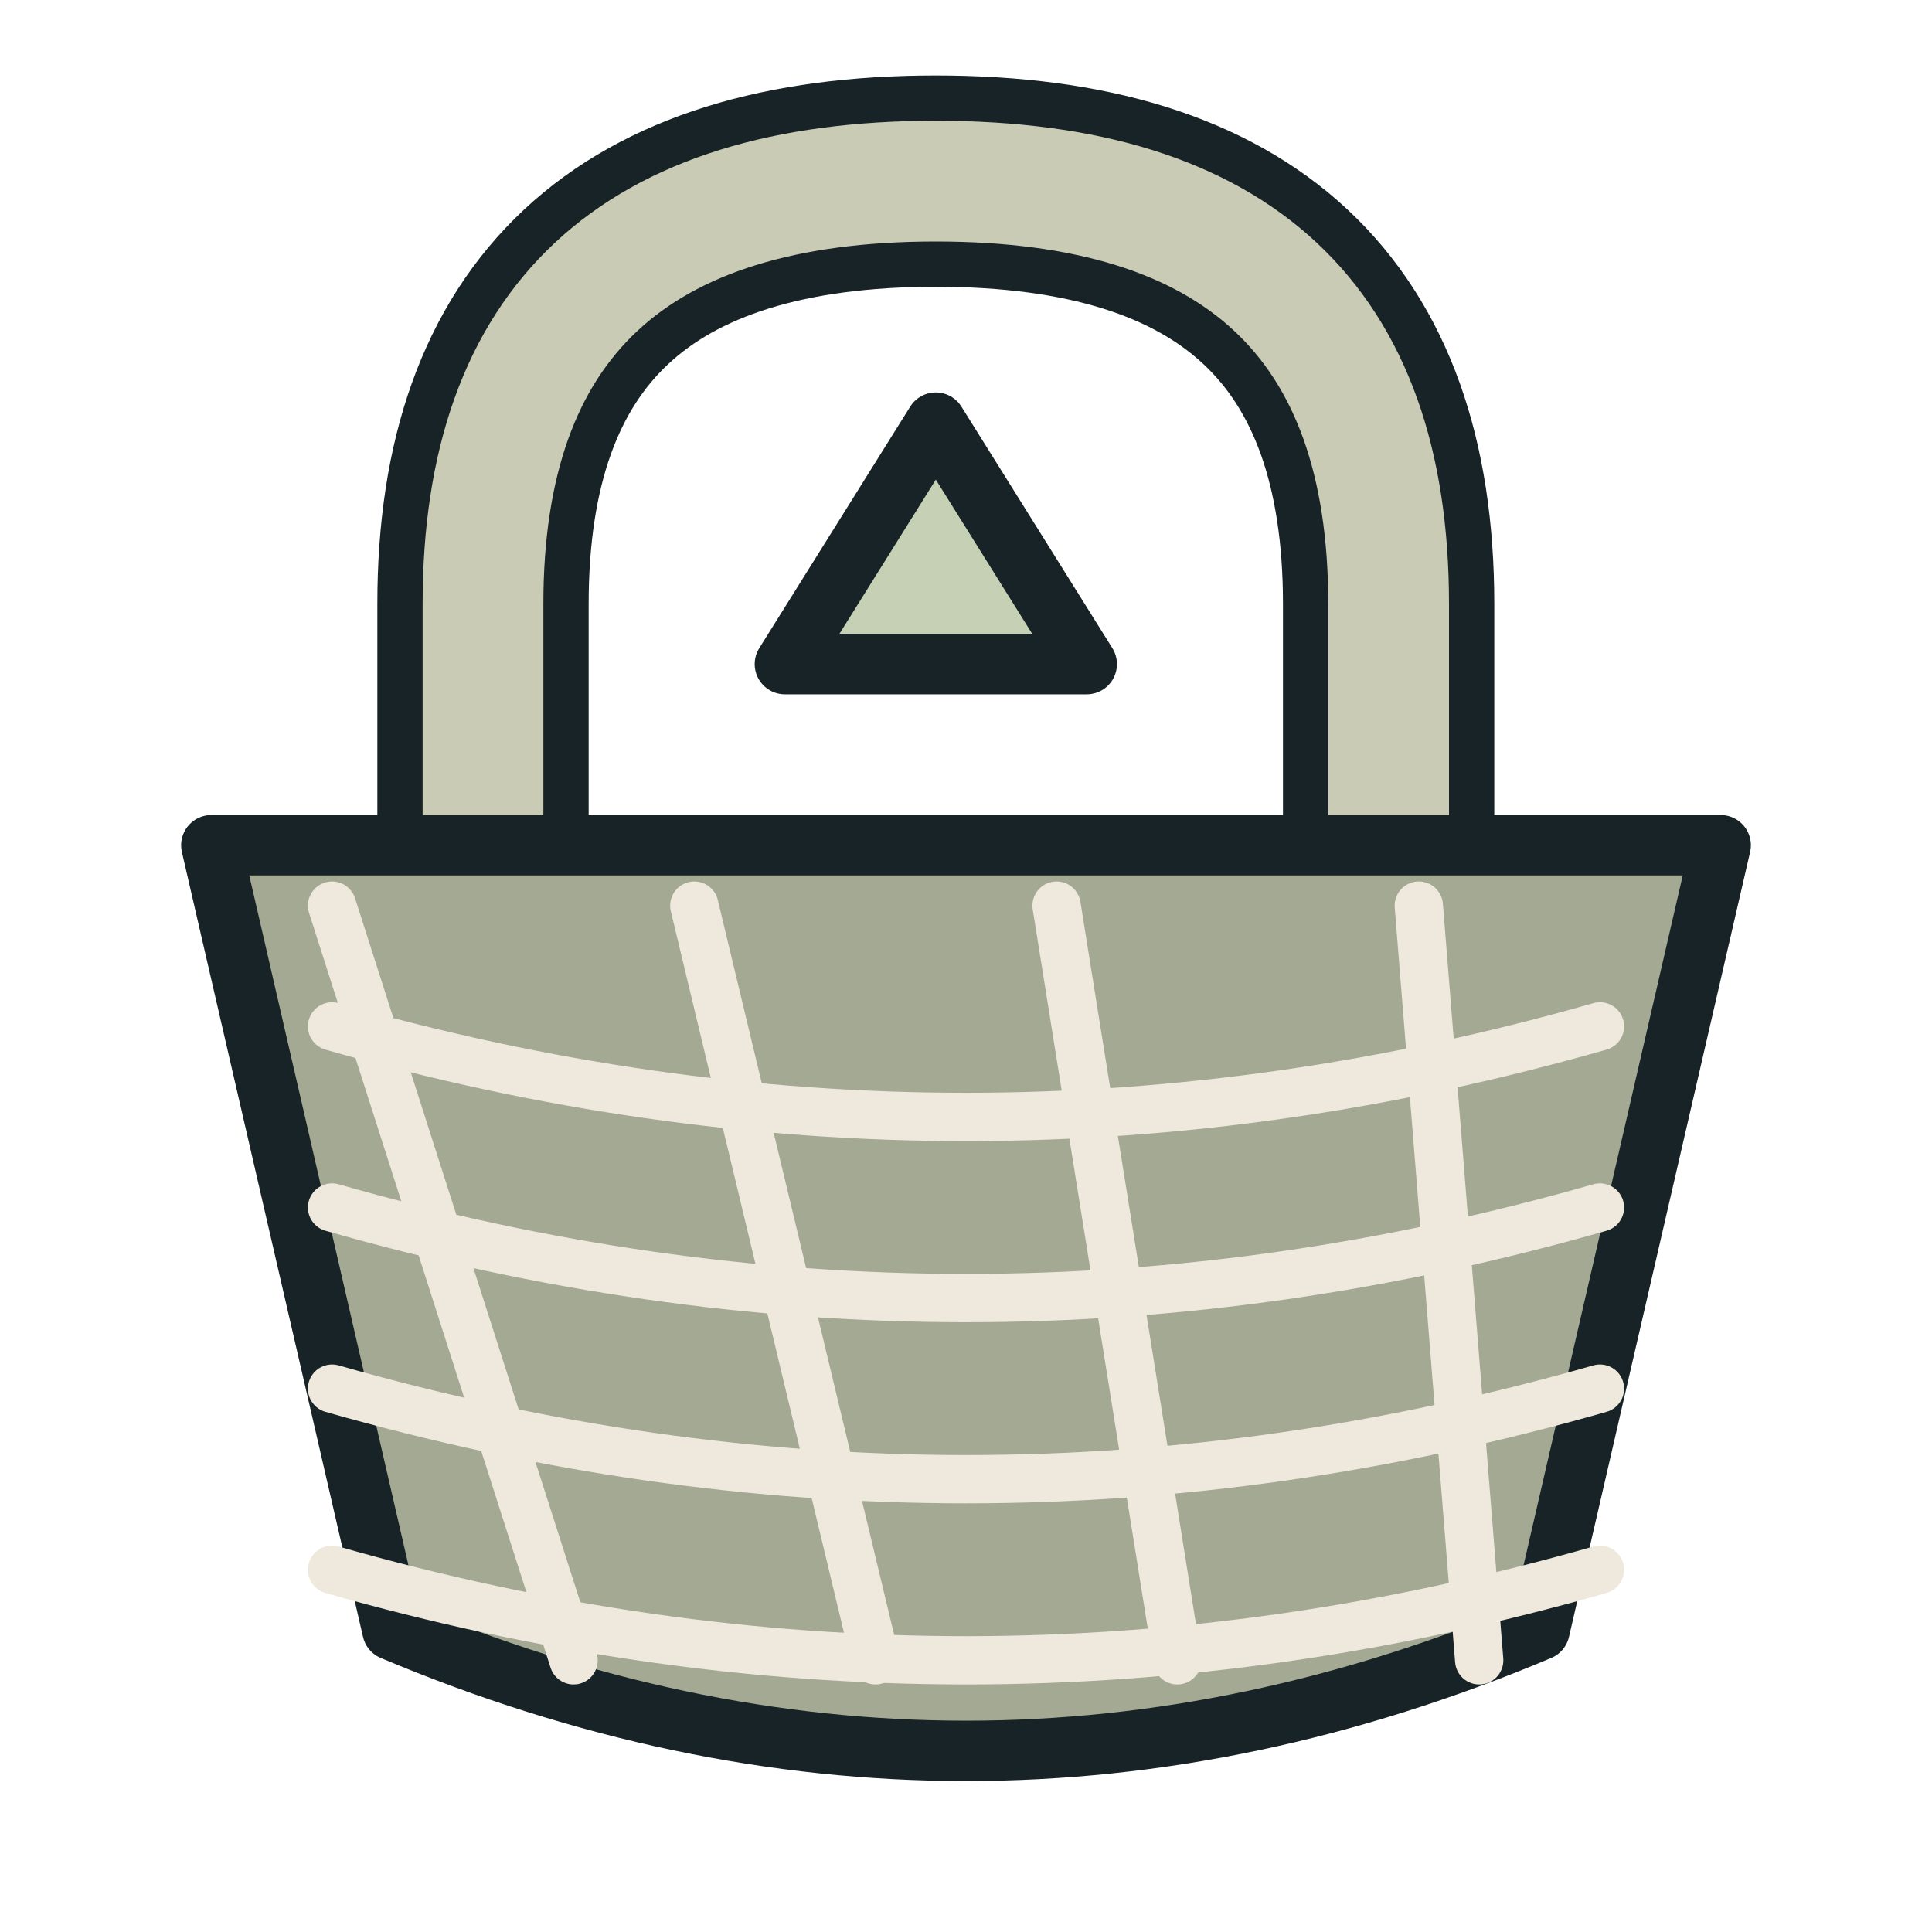
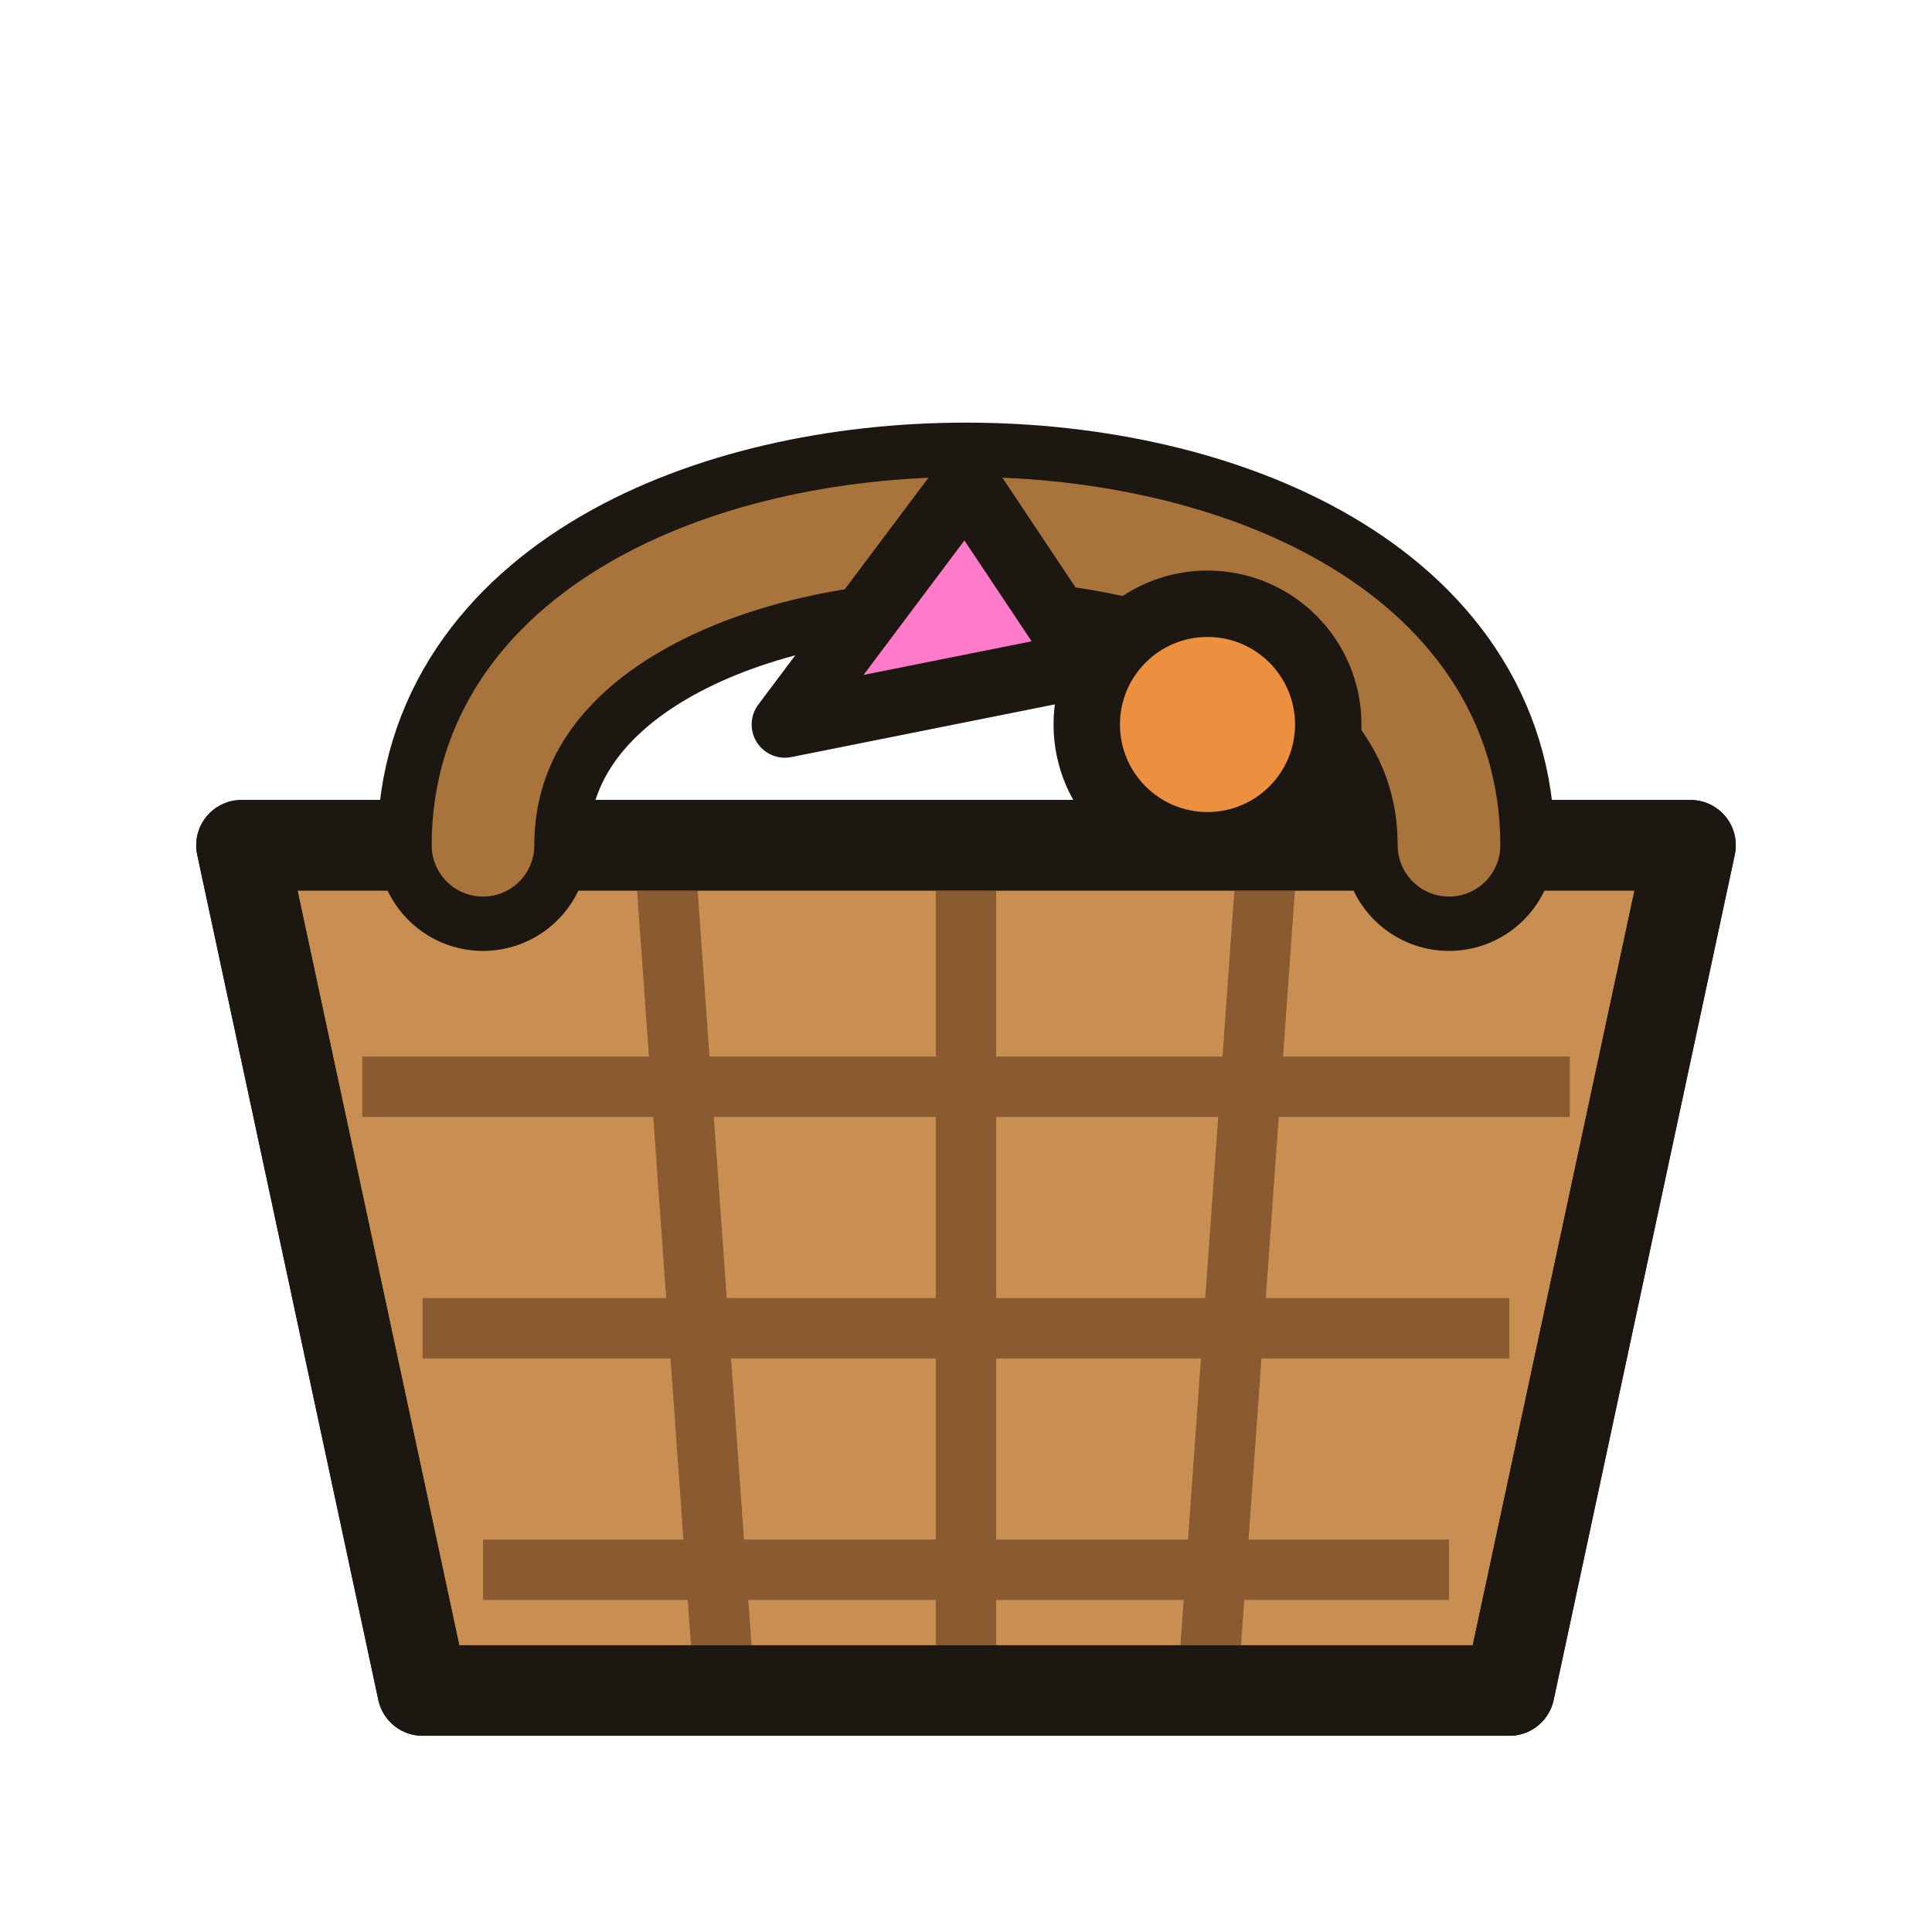
<svg xmlns="http://www.w3.org/2000/svg" width="64" height="64" viewBox="0 0 64 64">
-   <g stroke-linejoin="round" stroke-linecap="round">
-     <path d="M16 29V20Q16 6 31 6Q46 6 46 20V29" fill="none" stroke="#172326" stroke-width="7" />
-     <path d="M16 29V20Q16 6 31 6Q46 6 46 20V29" fill="none" stroke="#c9cbb4" stroke-width="4" />
-     <path d="M7 28L13 54Q32 62 51 54L57 28Z" fill="#a4a994" stroke="#172326" stroke-width="2" />
-     <path d="M11 30L19 55M11 34Q32 40 53 34" fill="none" stroke="#eee9dc" stroke-width="1.6" />
-     <path d="M23 30L29 55M11 40Q32 46 53 40" fill="none" stroke="#eee9dc" stroke-width="1.6" />
-     <path d="M35 30L39 55M11 46Q32 52 53 46" fill="none" stroke="#eee9dc" stroke-width="1.6" />
-     <path d="M47 30L49 55M11 52Q32 58 53 52" fill="none" stroke="#eee9dc" stroke-width="1.6" />
-     <path d="M26 22L31 14L36 22Z" fill="#c5d0b4" stroke="#172326" stroke-width="2" />
+   <path d="M8 28h48l-6 28H14z" fill="#c98f52" stroke="#1d1712" stroke-width="3" stroke-linejoin="round" stroke-linecap="round" />
+   <g stroke="#8a5a30" stroke-width="2">
+     <path d="M12 36h40M14 44h36M16 52h32M22 28l2 28M32 28v28M42 28l-2 28" />
  </g>
+   <path d="M8 28h48l-6 28H14z" fill="none" stroke="#1d1712" stroke-width="3" stroke-linejoin="round" stroke-linecap="round" />
+   <path d="M16 28c0-14 32-14 32 0" fill="none" stroke="#1d1712" stroke-width="7" stroke-linecap="round" />
+   <path d="M16 28c0-14 32-14 32 0" fill="none" stroke="#a8743c" stroke-width="3.4" stroke-linecap="round" />
+   <path d="M26 24l6-8 4 6z" fill="#ff7ac8" stroke="#1d1712" stroke-width="2.2" stroke-linejoin="round" stroke-linecap="round" />
+   <circle cx="40" cy="24" r="4" fill="#ec8f3e" stroke="#1d1712" stroke-width="2.2" stroke-linejoin="round" stroke-linecap="round" />
</svg>
